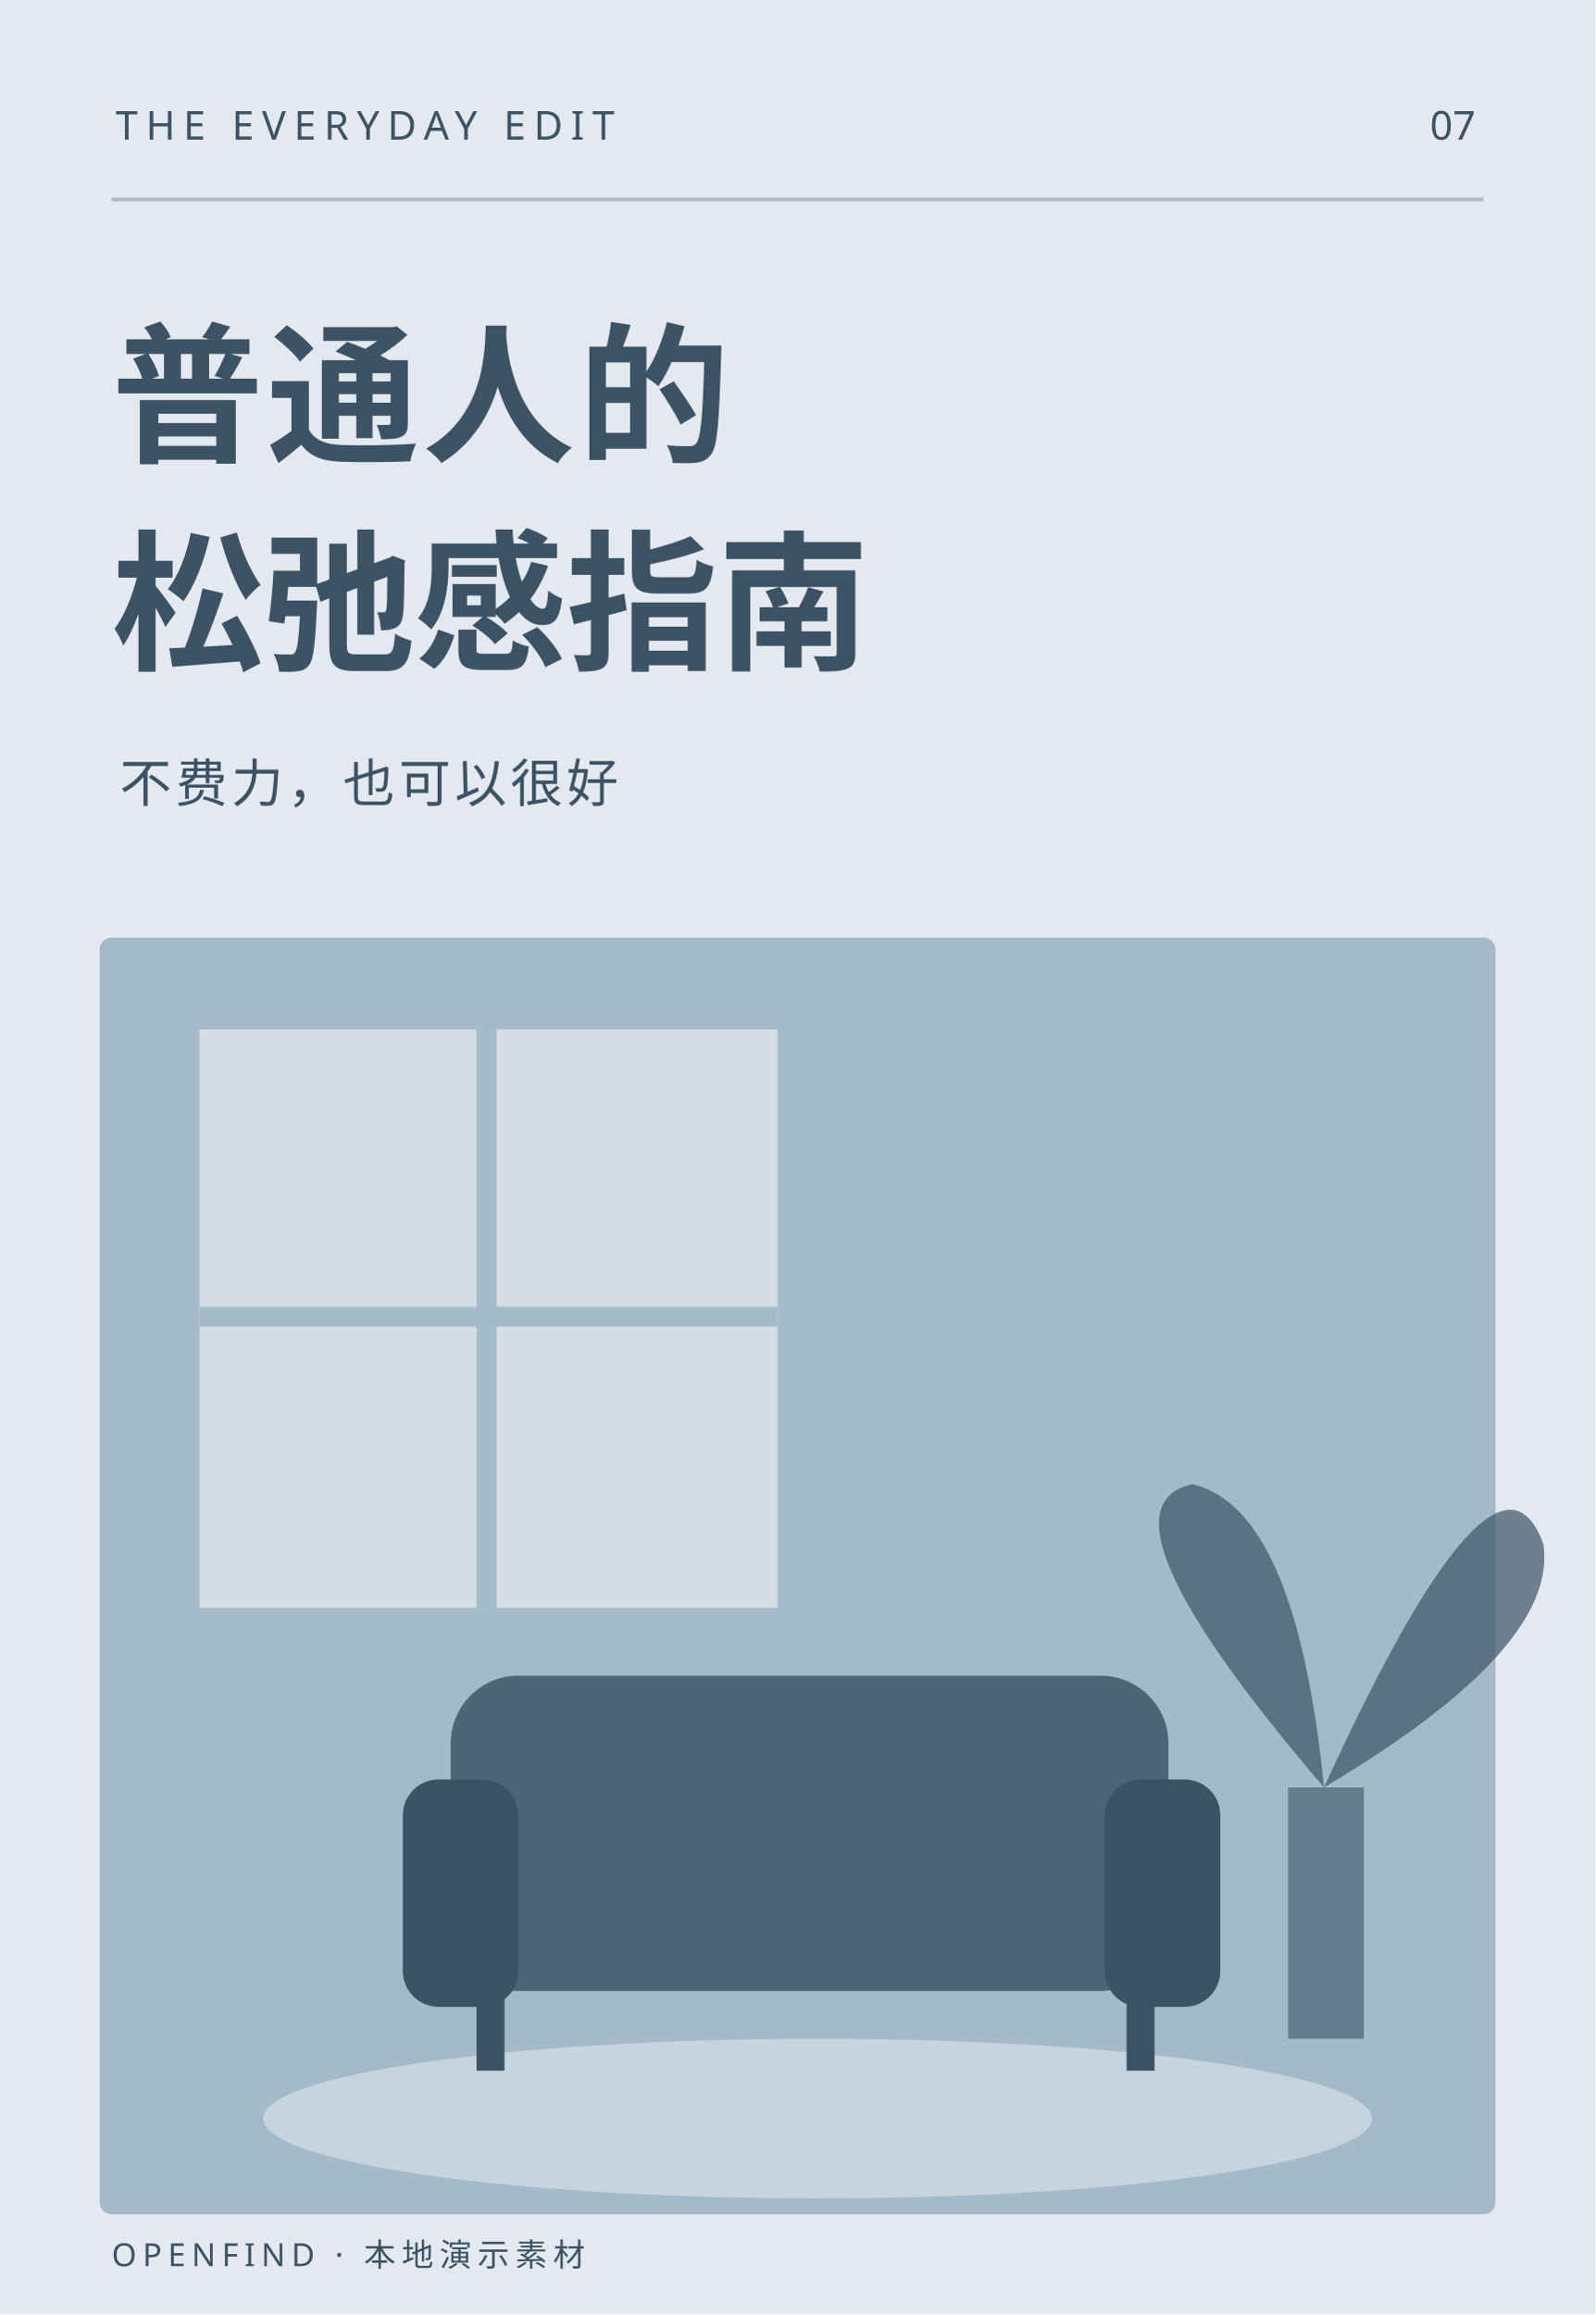
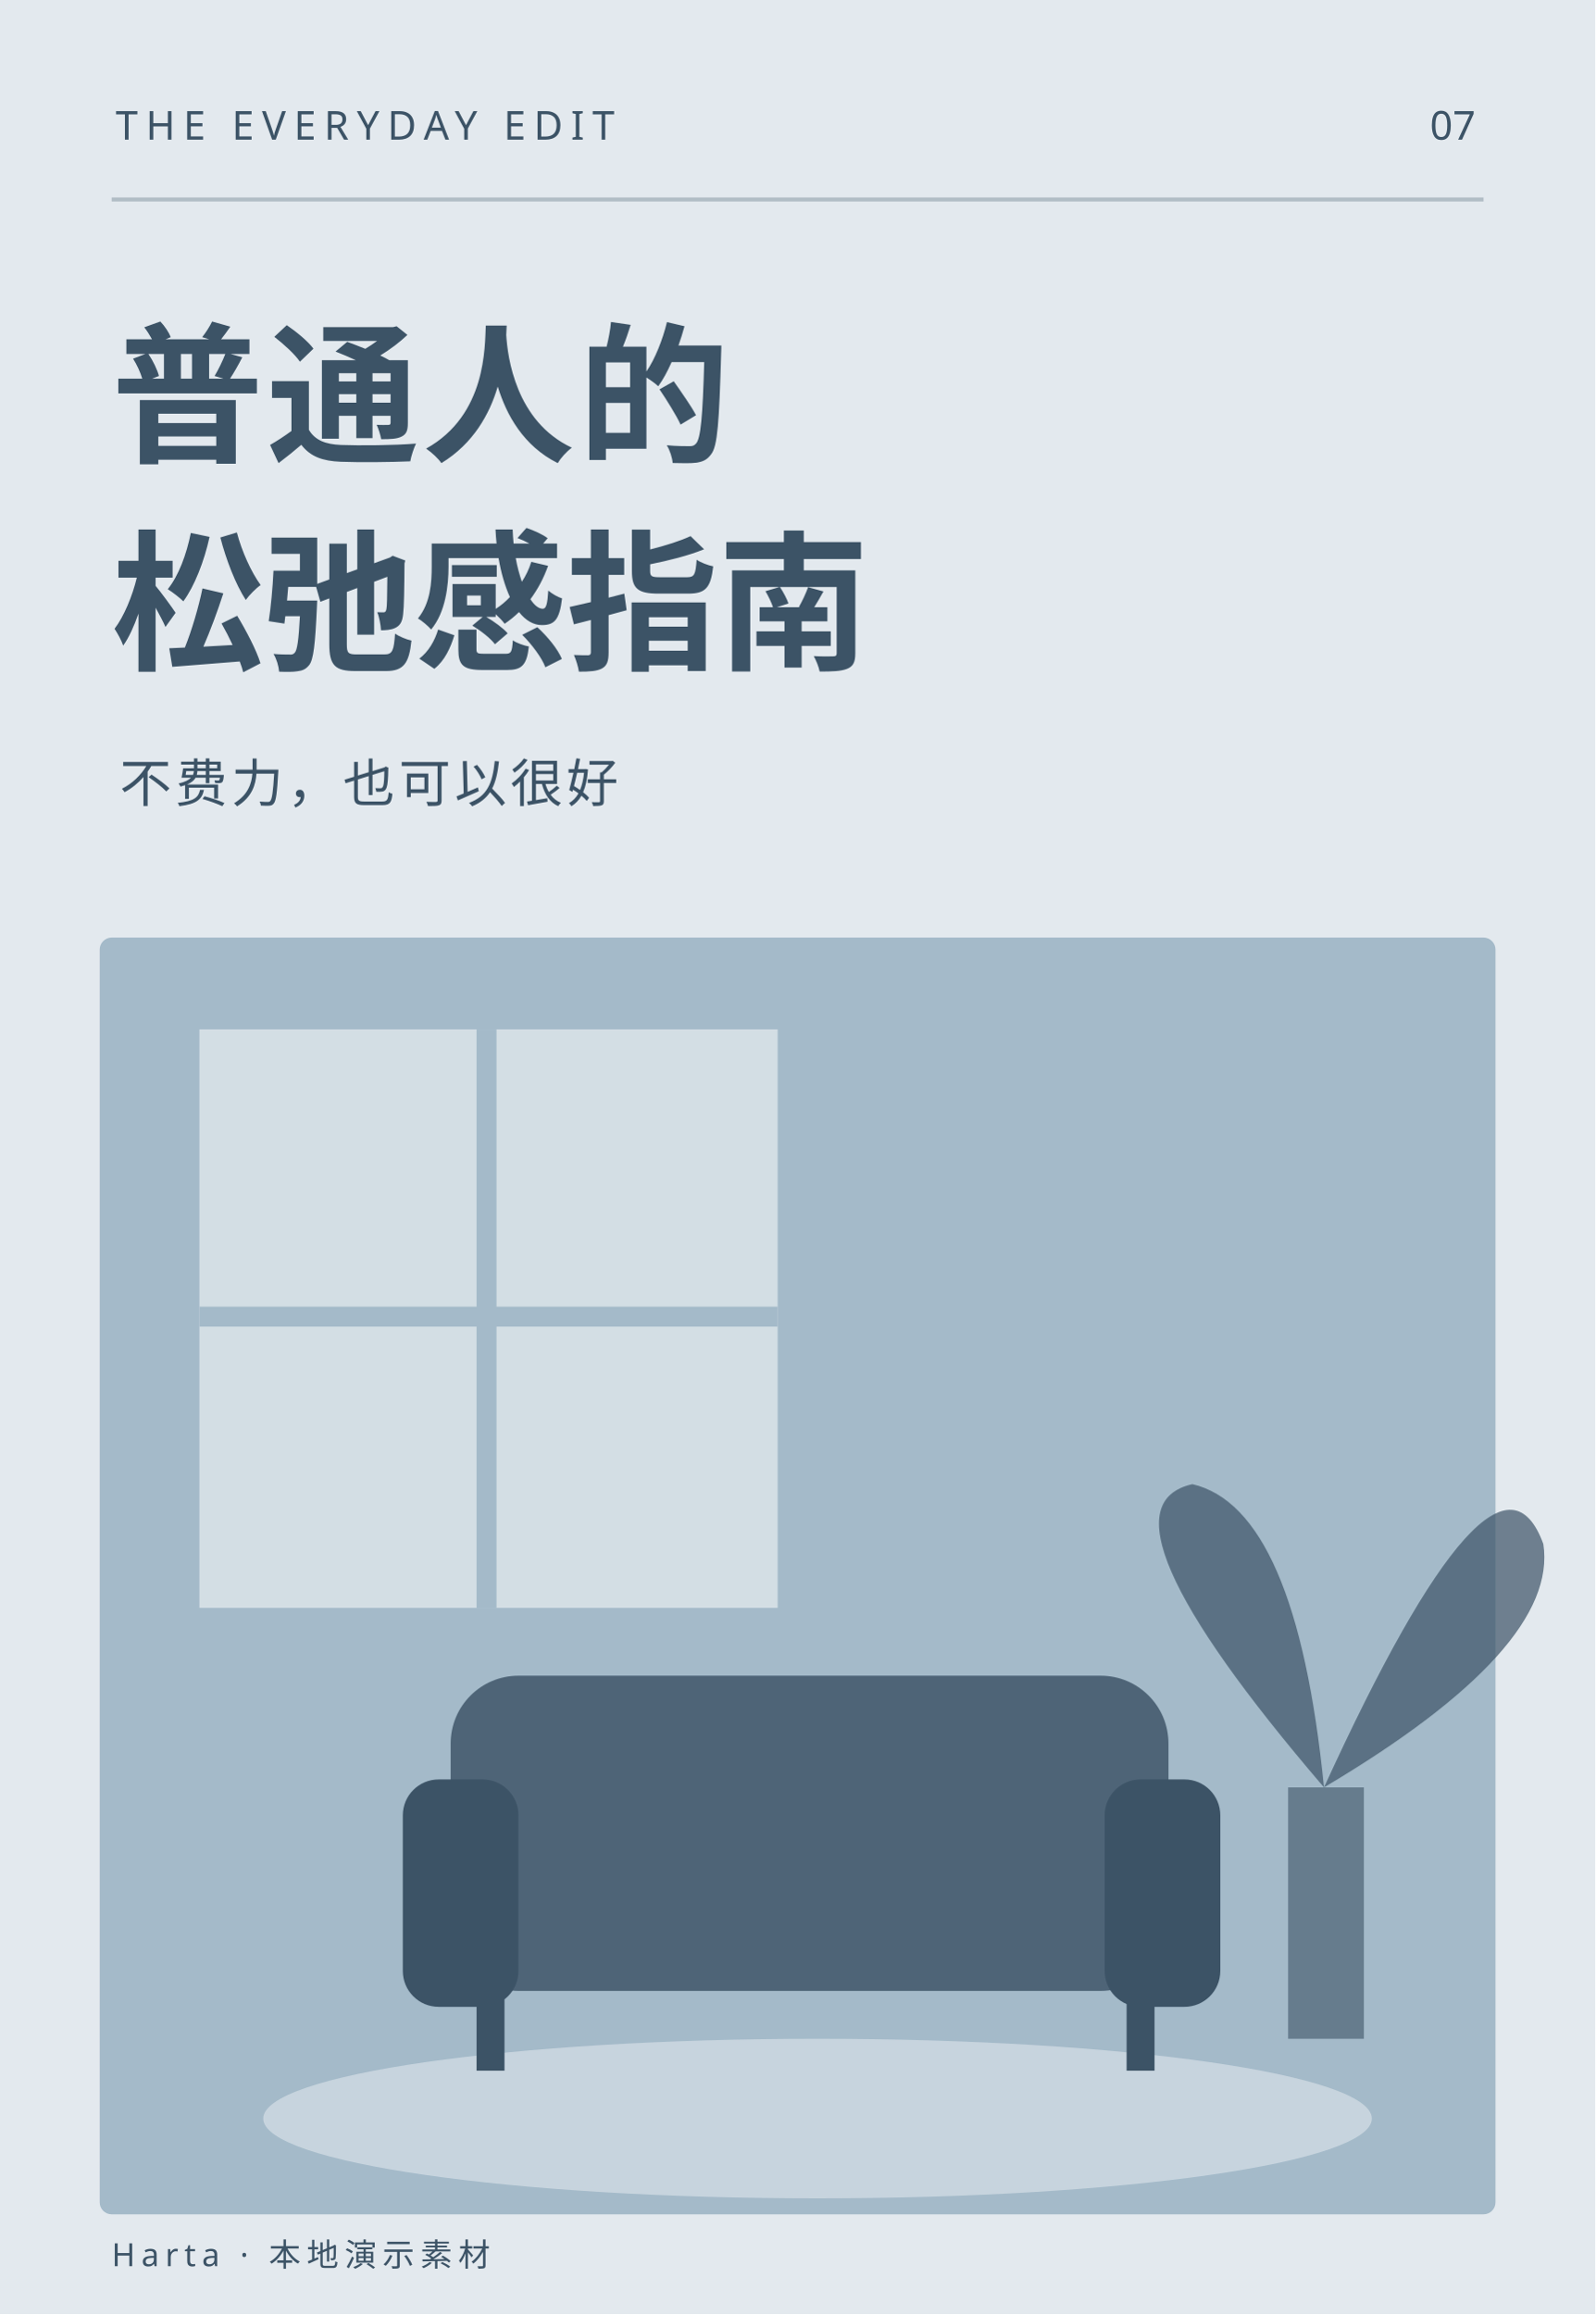
<svg xmlns="http://www.w3.org/2000/svg" width="400" height="580" viewBox="0 0 400 580">
  <rect width="400" height="580" fill="#e3e9ee" />
  <g font-family="PingFang SC,Noto Sans SC,Microsoft YaHei,sans-serif" fill="#3c5366">
    <text x="29" y="35" font-size="10" letter-spacing="2">THE EVERYDAY EDIT</text>
    <text x="370" y="35" text-anchor="end" font-size="10">07</text>
    <path d="M28 50h344" stroke="#3c5366" opacity=".3" />
    <text x="28" y="113" font-size="38" font-weight="650" letter-spacing="1">普通人的</text>
    <text x="28" y="165" font-size="38" font-weight="650">松弛感指南</text>
    <text x="30" y="201" font-size="13" letter-spacing="1">不费力，也可以很好</text>
    <rect x="25" y="235" width="350" height="320" rx="3" fill="#a4bac9" />
    <rect x="50" y="258" width="145" height="145" fill="#e3e9ee" opacity=".75" />
    <path d="M122 258v145M50 330h145" stroke="#a4bac9" stroke-width="5" />
    <ellipse cx="205" cy="531" rx="139" ry="20" fill="#e3e9ee" opacity=".55" />
    <rect x="113" y="420" width="180" height="79" rx="17" fill="#3c5366" opacity=".83" />
    <rect x="101" y="446" width="29" height="57" rx="9" fill="#3c5366" />
    <rect x="277" y="446" width="29" height="57" rx="9" fill="#3c5366" />
    <path d="M123 501v18m163-18v18" stroke="#3c5366" stroke-width="7" />
    <rect x="323" y="448" width="19" height="63" fill="#3c5366" opacity=".6" />
    <path d="M332 448q-60-70-33-76 26 6 33 76M332 448q43-94 55-61 4 26-55 61" fill="#3c5366" opacity=".7" />
    <rect x="25" y="556" width="180" height="16" fill="#e3e9ee" />
-     <text x="28" y="568" font-size="8" letter-spacing="1.5">OPENFIND · 本地演示素材</text>
+     <text x="28" y="568" font-size="8" letter-spacing="1.5">Harta · 本地演示素材</text>
  </g>
</svg>
